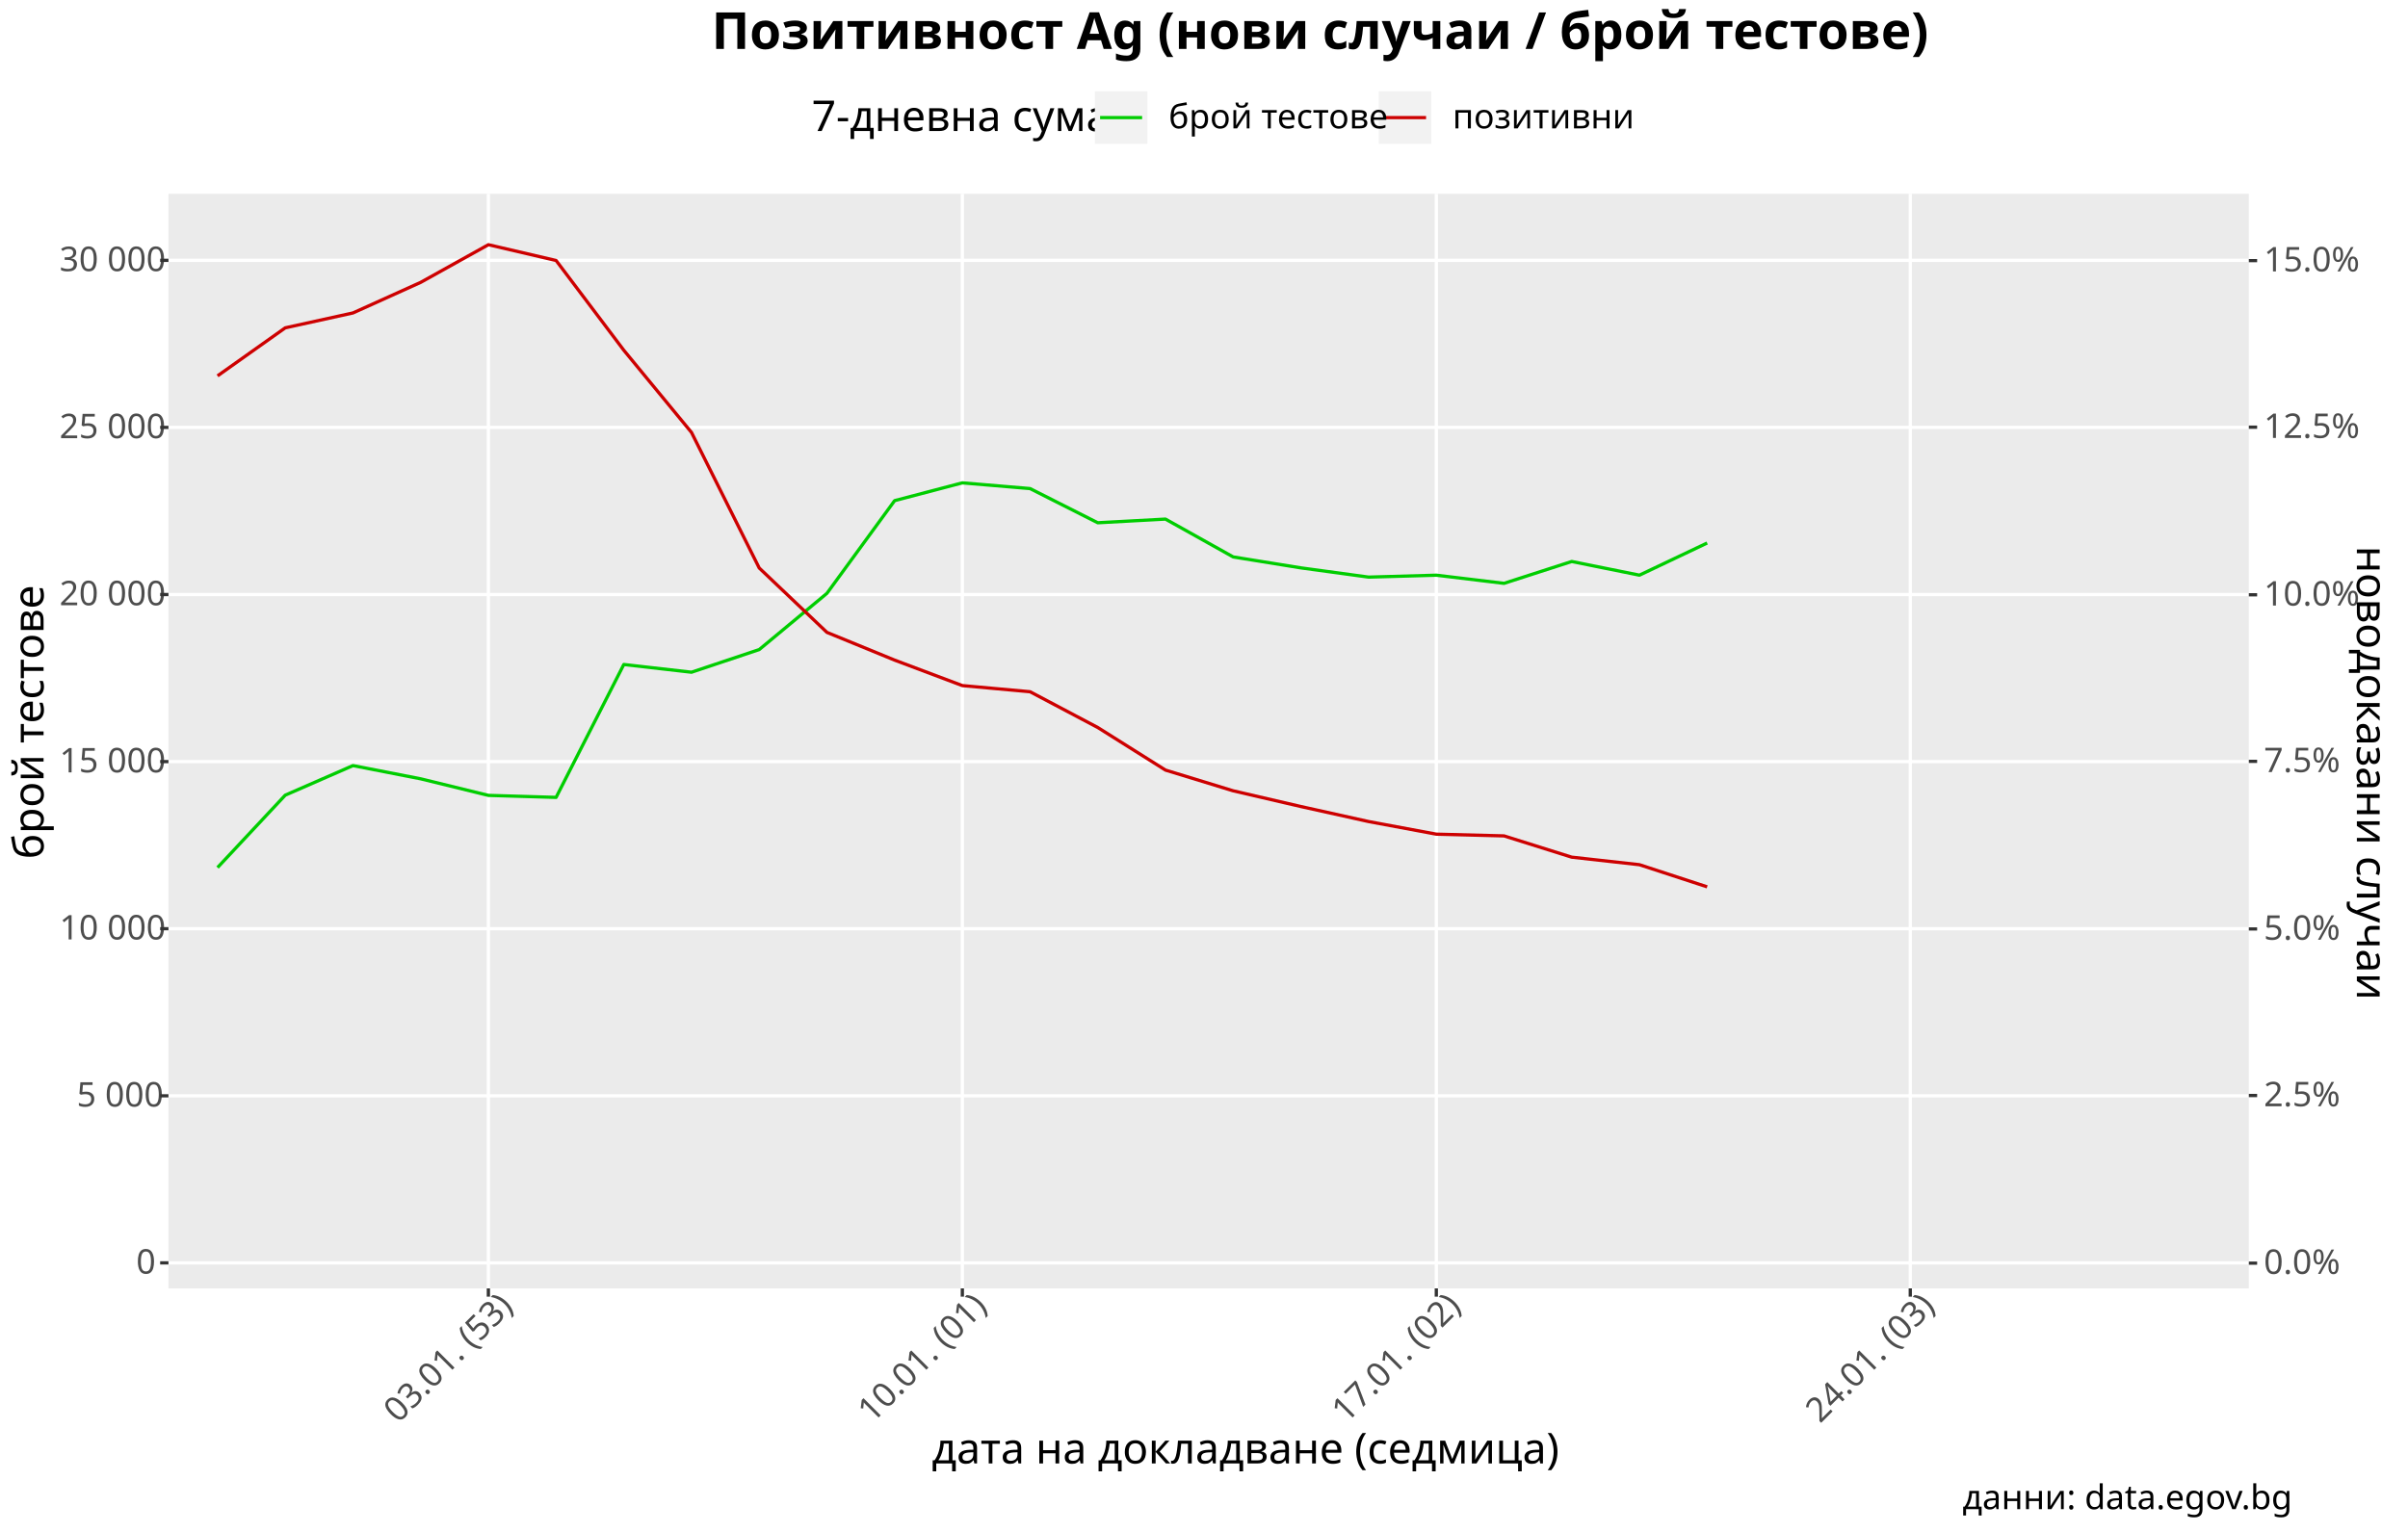
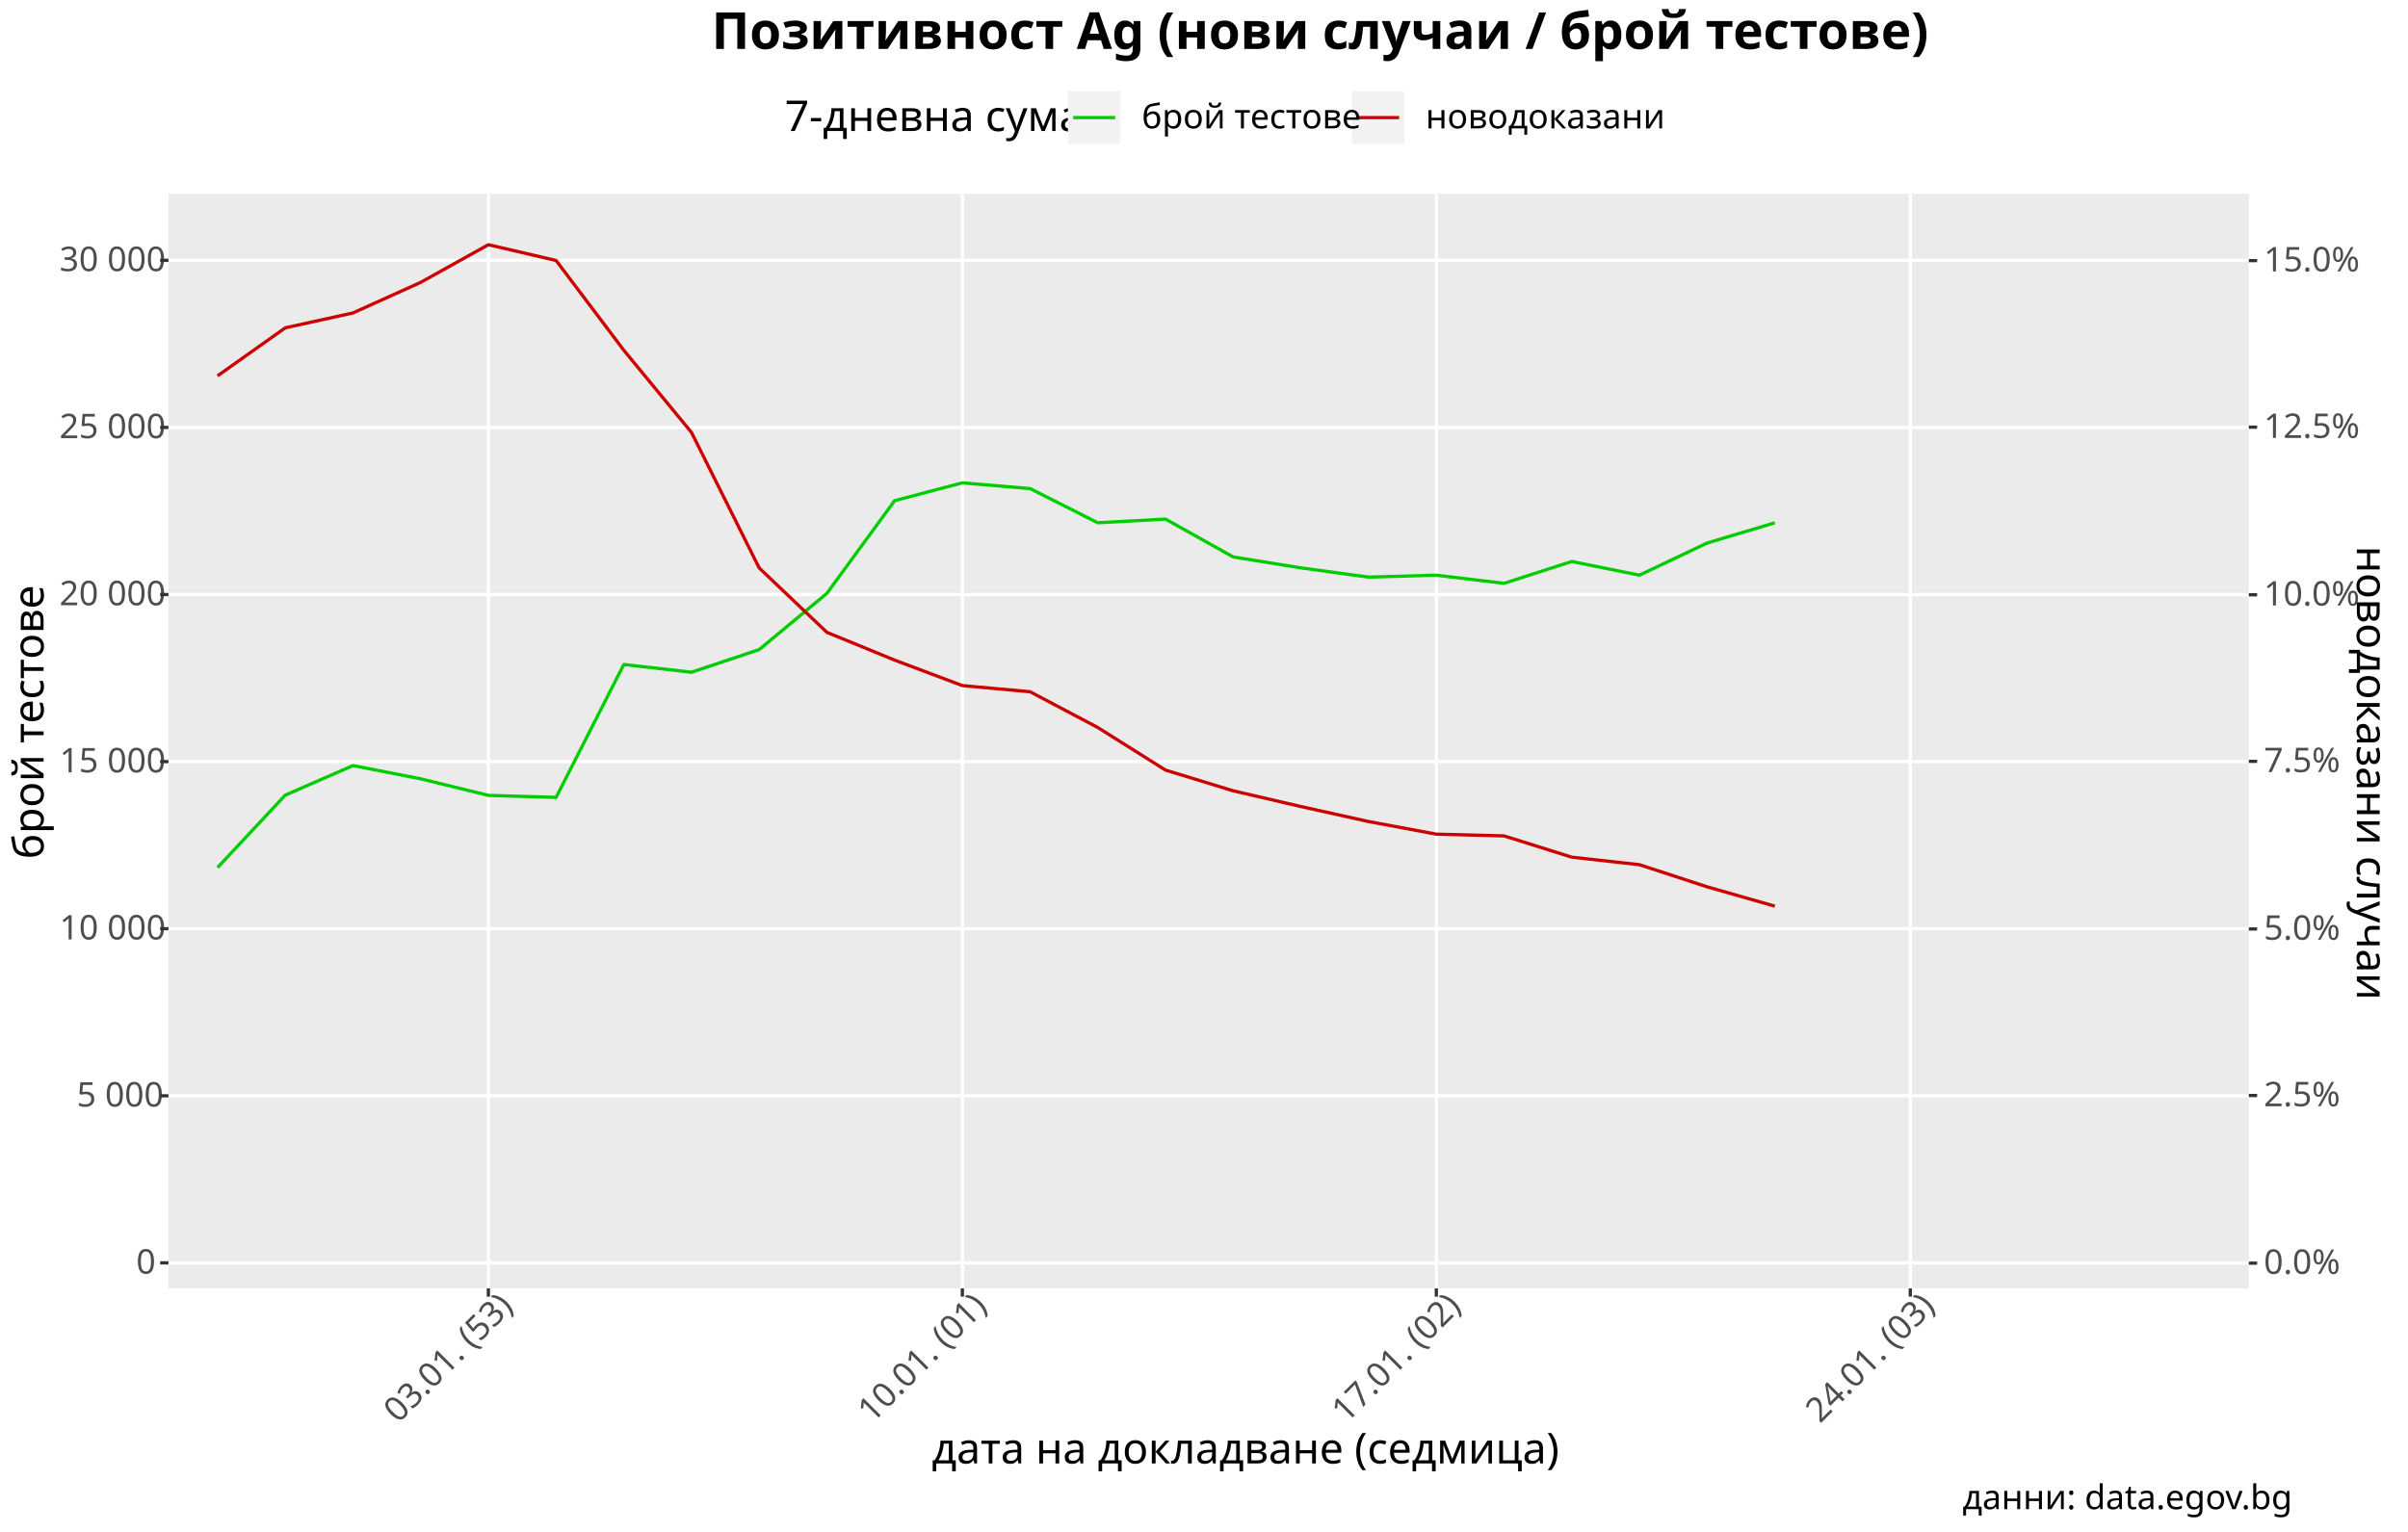
<svg xmlns="http://www.w3.org/2000/svg" viewBox="0 0 792.00 504.00">
  <defs>
    <style type="text/css">
    line, polyline, polygon, path, rect, circle {
      fill: none;
      stroke: #000000;
      stroke-linecap: round;
      stroke-linejoin: round;
      stroke-miterlimit: 10.00;
    }
  </style>
  </defs>
  <rect width="100%" height="100%" style="stroke: none; fill: #FFFFFF;" />
  <rect x="0.00" y="0.00" width="792.00" height="504.00" style="stroke-width: 1.07; stroke: #FFFFFF; fill: #FFFFFF;" />
  <defs>
    <clipPath id="cpNTUuNDF8NzM5LjY1fDQyMy44N3w2My43Nw==">
      <rect x="55.41" y="63.77" width="684.24" height="360.10" />
    </clipPath>
  </defs>
  <rect x="55.41" y="63.77" width="684.24" height="360.10" style="stroke-width: 1.07; stroke: none; fill: #EBEBEB;" clip-path="url(#cpNTUuNDF8NzM5LjY1fDQyMy44N3w2My43Nw==)" />
  <polyline points="55.41,415.49 739.65,415.49 " style="stroke-width: 1.07; stroke: #FFFFFF; stroke-linecap: butt;" clip-path="url(#cpNTUuNDF8NzM5LjY1fDQyMy44N3w2My43Nw==)" />
  <polyline points="55.41,360.52 739.65,360.52 " style="stroke-width: 1.07; stroke: #FFFFFF; stroke-linecap: butt;" clip-path="url(#cpNTUuNDF8NzM5LjY1fDQyMy44N3w2My43Nw==)" />
  <polyline points="55.41,305.54 739.65,305.54 " style="stroke-width: 1.07; stroke: #FFFFFF; stroke-linecap: butt;" clip-path="url(#cpNTUuNDF8NzM5LjY1fDQyMy44N3w2My43Nw==)" />
  <polyline points="55.41,250.57 739.65,250.57 " style="stroke-width: 1.07; stroke: #FFFFFF; stroke-linecap: butt;" clip-path="url(#cpNTUuNDF8NzM5LjY1fDQyMy44N3w2My43Nw==)" />
  <polyline points="55.41,195.60 739.65,195.60 " style="stroke-width: 1.07; stroke: #FFFFFF; stroke-linecap: butt;" clip-path="url(#cpNTUuNDF8NzM5LjY1fDQyMy44N3w2My43Nw==)" />
  <polyline points="55.41,140.62 739.65,140.62 " style="stroke-width: 1.07; stroke: #FFFFFF; stroke-linecap: butt;" clip-path="url(#cpNTUuNDF8NzM5LjY1fDQyMy44N3w2My43Nw==)" />
  <polyline points="55.41,85.65 739.65,85.65 " style="stroke-width: 1.07; stroke: #FFFFFF; stroke-linecap: butt;" clip-path="url(#cpNTUuNDF8NzM5LjY1fDQyMy44N3w2My43Nw==)" />
  <polyline points="160.63,423.87 160.63,63.77 " style="stroke-width: 1.07; stroke: #FFFFFF; stroke-linecap: butt;" clip-path="url(#cpNTUuNDF8NzM5LjY1fDQyMy44N3w2My43Nw==)" />
  <polyline points="316.52,423.87 316.52,63.77 " style="stroke-width: 1.07; stroke: #FFFFFF; stroke-linecap: butt;" clip-path="url(#cpNTUuNDF8NzM5LjY1fDQyMy44N3w2My43Nw==)" />
  <polyline points="472.41,423.87 472.41,63.77 " style="stroke-width: 1.07; stroke: #FFFFFF; stroke-linecap: butt;" clip-path="url(#cpNTUuNDF8NzM5LjY1fDQyMy44N3w2My43Nw==)" />
  <polyline points="628.30,423.87 628.30,63.77 " style="stroke-width: 1.07; stroke: #FFFFFF; stroke-linecap: butt;" clip-path="url(#cpNTUuNDF8NzM5LjY1fDQyMy44N3w2My43Nw==)" />
-   <polyline points="71.55,285.42 93.82,261.61 116.09,251.88 138.36,256.23 160.63,261.68 182.90,262.34 205.17,218.62 227.44,221.16 249.71,213.71 271.98,195.21 294.25,164.71 316.52,158.86 338.79,160.74 361.06,171.99 383.33,170.78 405.60,183.23 427.87,186.83 450.14,189.87 472.41,189.24 494.68,191.92 516.95,184.73 539.22,189.23 561.49,178.65 " style="stroke-width: 1.07; stroke: #00CD00; stroke-linecap: butt;" clip-path="url(#cpNTUuNDF8NzM5LjY1fDQyMy44N3w2My43Nw==)" />
-   <polyline points="71.55,123.66 93.82,107.86 116.09,102.96 138.36,92.90 160.63,80.51 182.90,85.70 205.17,115.23 227.44,142.28 249.71,186.87 271.98,208.05 294.25,217.18 316.52,225.56 338.79,227.58 361.06,239.35 383.33,253.36 405.60,260.18 427.87,265.35 450.14,270.29 472.41,274.44 494.68,275.01 516.95,282.01 539.22,284.49 561.49,291.77 " style="stroke-width: 1.07; stroke: #CD0000; stroke-linecap: butt;" clip-path="url(#cpNTUuNDF8NzM5LjY1fDQyMy44N3w2My43Nw==)" />
+   <polyline points="71.55,285.42 93.82,261.61 116.09,251.88 138.36,256.23 160.63,261.68 182.90,262.34 205.17,218.62 227.44,221.16 249.71,213.71 271.98,195.21 294.25,164.71 316.52,158.86 338.79,160.74 361.06,171.99 383.33,170.78 405.60,183.23 427.87,186.83 450.14,189.87 472.41,189.24 494.68,191.92 516.95,184.73 539.22,189.23 561.49,178.65 583.76,172.00 " style="stroke-width: 1.07; stroke: #00CD00; stroke-linecap: butt;" clip-path="url(#cpNTUuNDF8NzM5LjY1fDQyMy44N3w2My43Nw==)" />
+   <polyline points="71.55,123.66 93.82,107.86 116.09,102.96 138.36,92.90 160.63,80.51 182.90,85.70 205.17,115.23 227.44,142.28 249.71,186.87 271.98,208.05 294.25,217.18 316.52,225.56 338.79,227.58 361.06,239.35 383.33,253.36 405.60,260.18 427.87,265.35 450.14,270.29 472.41,274.44 494.68,275.01 516.95,282.01 539.22,284.49 561.49,291.77 583.76,298.13 " style="stroke-width: 1.07; stroke: #CD0000; stroke-linecap: butt;" clip-path="url(#cpNTUuNDF8NzM5LjY1fDQyMy44N3w2My43Nw==)" />
  <defs>
    <clipPath id="cpMC4wMHw3OTIuMDB8NTA0LjAwfDAuMDA=">
      <rect x="0.00" y="0.00" width="792.00" height="504.00" />
    </clipPath>
  </defs>
  <g clip-path="url(#cpMC4wMHw3OTIuMDB8NTA0LjAwfDAuMDA=)">
    <text x="44.80" y="419.03" style="font-size: 11.20px; fill: #4D4D4D; font-family: Calibri;" textLength="5.68px" lengthAdjust="spacingAndGlyphs">0</text>
  </g>
  <g clip-path="url(#cpMC4wMHw3OTIuMDB8NTA0LjAwfDAuMDA=)">
    <text x="25.24" y="364.06" style="font-size: 11.20px; fill: #4D4D4D; font-family: Calibri;" textLength="25.24px" lengthAdjust="spacingAndGlyphs">5 000</text>
  </g>
  <g clip-path="url(#cpMC4wMHw3OTIuMDB8NTA0LjAwfDAuMDA=)">
    <text x="19.56" y="309.08" style="font-size: 11.20px; fill: #4D4D4D; font-family: Calibri;" textLength="30.91px" lengthAdjust="spacingAndGlyphs">10 000</text>
  </g>
  <g clip-path="url(#cpMC4wMHw3OTIuMDB8NTA0LjAwfDAuMDA=)">
    <text x="19.56" y="254.11" style="font-size: 11.20px; fill: #4D4D4D; font-family: Calibri;" textLength="30.91px" lengthAdjust="spacingAndGlyphs">15 000</text>
  </g>
  <g clip-path="url(#cpMC4wMHw3OTIuMDB8NTA0LjAwfDAuMDA=)">
    <text x="19.56" y="199.13" style="font-size: 11.20px; fill: #4D4D4D; font-family: Calibri;" textLength="30.91px" lengthAdjust="spacingAndGlyphs">20 000</text>
  </g>
  <g clip-path="url(#cpMC4wMHw3OTIuMDB8NTA0LjAwfDAuMDA=)">
    <text x="19.56" y="144.16" style="font-size: 11.20px; fill: #4D4D4D; font-family: Calibri;" textLength="30.91px" lengthAdjust="spacingAndGlyphs">25 000</text>
  </g>
  <g clip-path="url(#cpMC4wMHw3OTIuMDB8NTA0LjAwfDAuMDA=)">
    <text x="19.56" y="89.19" style="font-size: 11.20px; fill: #4D4D4D; font-family: Calibri;" textLength="30.91px" lengthAdjust="spacingAndGlyphs">30 000</text>
  </g>
  <polyline points="52.67,415.49 55.41,415.49 " style="stroke-width: 1.07; stroke: #333333; stroke-linecap: butt;" clip-path="url(#cpMC4wMHw3OTIuMDB8NTA0LjAwfDAuMDA=)" />
  <polyline points="52.67,360.52 55.41,360.52 " style="stroke-width: 1.07; stroke: #333333; stroke-linecap: butt;" clip-path="url(#cpMC4wMHw3OTIuMDB8NTA0LjAwfDAuMDA=)" />
  <polyline points="52.67,305.54 55.41,305.54 " style="stroke-width: 1.07; stroke: #333333; stroke-linecap: butt;" clip-path="url(#cpMC4wMHw3OTIuMDB8NTA0LjAwfDAuMDA=)" />
  <polyline points="52.67,250.57 55.41,250.57 " style="stroke-width: 1.07; stroke: #333333; stroke-linecap: butt;" clip-path="url(#cpMC4wMHw3OTIuMDB8NTA0LjAwfDAuMDA=)" />
  <polyline points="52.67,195.60 55.41,195.60 " style="stroke-width: 1.07; stroke: #333333; stroke-linecap: butt;" clip-path="url(#cpMC4wMHw3OTIuMDB8NTA0LjAwfDAuMDA=)" />
  <polyline points="52.67,140.62 55.41,140.62 " style="stroke-width: 1.07; stroke: #333333; stroke-linecap: butt;" clip-path="url(#cpMC4wMHw3OTIuMDB8NTA0LjAwfDAuMDA=)" />
  <polyline points="52.67,85.65 55.41,85.65 " style="stroke-width: 1.07; stroke: #333333; stroke-linecap: butt;" clip-path="url(#cpMC4wMHw3OTIuMDB8NTA0LjAwfDAuMDA=)" />
  <polyline points="739.65,415.58 742.38,415.58 " style="stroke-width: 1.07; stroke: #333333; stroke-linecap: butt;" clip-path="url(#cpMC4wMHw3OTIuMDB8NTA0LjAwfDAuMDA=)" />
  <polyline points="739.65,360.42 742.38,360.42 " style="stroke-width: 1.07; stroke: #333333; stroke-linecap: butt;" clip-path="url(#cpMC4wMHw3OTIuMDB8NTA0LjAwfDAuMDA=)" />
  <polyline points="739.65,305.63 742.38,305.63 " style="stroke-width: 1.07; stroke: #333333; stroke-linecap: butt;" clip-path="url(#cpMC4wMHw3OTIuMDB8NTA0LjAwfDAuMDA=)" />
  <polyline points="739.65,250.48 742.38,250.48 " style="stroke-width: 1.07; stroke: #333333; stroke-linecap: butt;" clip-path="url(#cpMC4wMHw3OTIuMDB8NTA0LjAwfDAuMDA=)" />
  <polyline points="739.65,195.69 742.38,195.69 " style="stroke-width: 1.07; stroke: #333333; stroke-linecap: butt;" clip-path="url(#cpMC4wMHw3OTIuMDB8NTA0LjAwfDAuMDA=)" />
  <polyline points="739.65,140.54 742.38,140.54 " style="stroke-width: 1.07; stroke: #333333; stroke-linecap: butt;" clip-path="url(#cpMC4wMHw3OTIuMDB8NTA0LjAwfDAuMDA=)" />
  <polyline points="739.65,85.75 742.38,85.75 " style="stroke-width: 1.07; stroke: #333333; stroke-linecap: butt;" clip-path="url(#cpMC4wMHw3OTIuMDB8NTA0LjAwfDAuMDA=)" />
  <g clip-path="url(#cpMC4wMHw3OTIuMDB8NTA0LjAwfDAuMDA=)">
    <text x="744.58" y="419.11" style="font-size: 11.20px; fill: #4D4D4D; font-family: Calibri;" textLength="22.19px" lengthAdjust="spacingAndGlyphs">0.0%</text>
  </g>
  <g clip-path="url(#cpMC4wMHw3OTIuMDB8NTA0LjAwfDAuMDA=)">
    <text x="744.58" y="363.96" style="font-size: 11.20px; fill: #4D4D4D; font-family: Calibri;" textLength="22.19px" lengthAdjust="spacingAndGlyphs">2.5%</text>
  </g>
  <g clip-path="url(#cpMC4wMHw3OTIuMDB8NTA0LjAwfDAuMDA=)">
    <text x="744.58" y="309.17" style="font-size: 11.20px; fill: #4D4D4D; font-family: Calibri;" textLength="22.19px" lengthAdjust="spacingAndGlyphs">5.0%</text>
  </g>
  <g clip-path="url(#cpMC4wMHw3OTIuMDB8NTA0LjAwfDAuMDA=)">
    <text x="744.58" y="254.02" style="font-size: 11.20px; fill: #4D4D4D; font-family: Calibri;" textLength="22.19px" lengthAdjust="spacingAndGlyphs">7.5%</text>
  </g>
  <g clip-path="url(#cpMC4wMHw3OTIuMDB8NTA0LjAwfDAuMDA=)">
    <text x="744.58" y="199.23" style="font-size: 11.20px; fill: #4D4D4D; font-family: Calibri;" textLength="27.86px" lengthAdjust="spacingAndGlyphs">10.0%</text>
  </g>
  <g clip-path="url(#cpMC4wMHw3OTIuMDB8NTA0LjAwfDAuMDA=)">
    <text x="744.58" y="144.08" style="font-size: 11.20px; fill: #4D4D4D; font-family: Calibri;" textLength="27.86px" lengthAdjust="spacingAndGlyphs">12.5%</text>
  </g>
  <g clip-path="url(#cpMC4wMHw3OTIuMDB8NTA0LjAwfDAuMDA=)">
    <text x="744.58" y="89.29" style="font-size: 11.20px; fill: #4D4D4D; font-family: Calibri;" textLength="27.86px" lengthAdjust="spacingAndGlyphs">15.0%</text>
  </g>
  <polyline points="160.63,426.61 160.63,423.87 " style="stroke-width: 1.07; stroke: #333333; stroke-linecap: butt;" clip-path="url(#cpMC4wMHw3OTIuMDB8NTA0LjAwfDAuMDA=)" />
  <polyline points="316.52,426.61 316.52,423.87 " style="stroke-width: 1.07; stroke: #333333; stroke-linecap: butt;" clip-path="url(#cpMC4wMHw3OTIuMDB8NTA0LjAwfDAuMDA=)" />
  <polyline points="472.41,426.61 472.41,423.87 " style="stroke-width: 1.07; stroke: #333333; stroke-linecap: butt;" clip-path="url(#cpMC4wMHw3OTIuMDB8NTA0LjAwfDAuMDA=)" />
  <polyline points="628.30,426.61 628.30,423.87 " style="stroke-width: 1.07; stroke: #333333; stroke-linecap: butt;" clip-path="url(#cpMC4wMHw3OTIuMDB8NTA0LjAwfDAuMDA=)" />
  <g clip-path="url(#cpMC4wMHw3OTIuMDB8NTA0LjAwfDAuMDA=)">
    <text transform="translate(130.96,468.48) rotate(-45)" style="font-size: 11.20px; fill: #4D4D4D; font-family: Calibri;" textLength="49.04px" lengthAdjust="spacingAndGlyphs">03.01. (53)</text>
  </g>
  <g clip-path="url(#cpMC4wMHw3OTIuMDB8NTA0LjAwfDAuMDA=)">
    <text transform="translate(286.85,468.48) rotate(-45)" style="font-size: 11.20px; fill: #4D4D4D; font-family: Calibri;" textLength="49.04px" lengthAdjust="spacingAndGlyphs">10.01. (01)</text>
  </g>
  <g clip-path="url(#cpMC4wMHw3OTIuMDB8NTA0LjAwfDAuMDA=)">
    <text transform="translate(442.74,468.48) rotate(-45)" style="font-size: 11.20px; fill: #4D4D4D; font-family: Calibri;" textLength="49.04px" lengthAdjust="spacingAndGlyphs">17.01. (02)</text>
  </g>
  <g clip-path="url(#cpMC4wMHw3OTIuMDB8NTA0LjAwfDAuMDA=)">
    <text transform="translate(598.62,468.48) rotate(-45)" style="font-size: 11.20px; fill: #4D4D4D; font-family: Calibri;" textLength="49.04px" lengthAdjust="spacingAndGlyphs">24.01. (03)</text>
  </g>
  <g clip-path="url(#cpMC4wMHw3OTIuMDB8NTA0LjAwfDAuMDA=)">
    <text x="306.50" y="481.47" style="font-size: 14.00px; font-family: Calibri;" textLength="182.06px" lengthAdjust="spacingAndGlyphs">дата на докладване (седмица)</text>
  </g>
  <g clip-path="url(#cpMC4wMHw3OTIuMDB8NTA0LjAwfDAuMDA=)">
    <text transform="translate(14.33,282.67) rotate(-90)" style="font-size: 14.00px; font-family: Calibri;" textLength="77.71px" lengthAdjust="spacingAndGlyphs">брой тестове</text>
  </g>
  <g clip-path="url(#cpMC4wMHw3OTIuMDB8NTA0LjAwfDAuMDA=)">
    <text transform="translate(775.18,179.60) rotate(90)" style="font-size: 14.00px; font-family: Calibri;" textLength="128.43px" lengthAdjust="spacingAndGlyphs">новодоказани случаи</text>
  </g>
-   <rect x="261.50" y="24.57" width="272.05" height="28.24" style="stroke-width: 1.07; stroke: none; fill: #FFFFFF;" clip-path="url(#cpMC4wMHw3OTIuMDB8NTA0LjAwfDAuMDA=)" />
+   <rect x="252.65" y="24.57" width="289.75" height="28.24" style="stroke-width: 1.07; stroke: none; fill: #FFFFFF;" clip-path="url(#cpMC4wMHw3OTIuMDB8NTA0LjAwfDAuMDA=)" />
  <g clip-path="url(#cpMC4wMHw3OTIuMDB8NTA0LjAwfDAuMDA=)">
-     <text x="266.98" y="43.11" style="font-size: 14.00px; font-family: Calibri;" textLength="86.14px" lengthAdjust="spacingAndGlyphs">7-дневна сума</text>
+     <text x="258.13" y="43.11" style="font-size: 14.00px; font-family: Calibri;" textLength="86.14px" lengthAdjust="spacingAndGlyphs">7-дневна сума</text>
  </g>
-   <rect x="360.10" y="30.05" width="17.28" height="17.28" style="stroke-width: 1.07; stroke: none; fill: #F2F2F2;" clip-path="url(#cpMC4wMHw3OTIuMDB8NTA0LjAwfDAuMDA=)" />
-   <line x1="361.82" y1="38.69" x2="375.65" y2="38.69" style="stroke-width: 1.07; stroke: #00CD00; stroke-linecap: butt;" clip-path="url(#cpMC4wMHw3OTIuMDB8NTA0LjAwfDAuMDA=)" />
-   <rect x="453.49" y="30.05" width="17.28" height="17.28" style="stroke-width: 1.07; stroke: none; fill: #F2F2F2;" clip-path="url(#cpMC4wMHw3OTIuMDB8NTA0LjAwfDAuMDA=)" />
-   <line x1="455.22" y1="38.69" x2="469.04" y2="38.69" style="stroke-width: 1.07; stroke: #CD0000; stroke-linecap: butt;" clip-path="url(#cpMC4wMHw3OTIuMDB8NTA0LjAwfDAuMDA=)" />
+   <rect x="351.24" y="30.05" width="17.28" height="17.28" style="stroke-width: 1.07; stroke: none; fill: #F2F2F2;" clip-path="url(#cpMC4wMHw3OTIuMDB8NTA0LjAwfDAuMDA=)" />
+   <line x1="352.97" y1="38.69" x2="366.80" y2="38.69" style="stroke-width: 1.07; stroke: #00CD00; stroke-linecap: butt;" clip-path="url(#cpMC4wMHw3OTIuMDB8NTA0LjAwfDAuMDA=)" />
+   <rect x="444.64" y="30.05" width="17.28" height="17.28" style="stroke-width: 1.07; stroke: none; fill: #F2F2F2;" clip-path="url(#cpMC4wMHw3OTIuMDB8NTA0LjAwfDAuMDA=)" />
+   <line x1="446.37" y1="38.69" x2="460.19" y2="38.69" style="stroke-width: 1.07; stroke: #CD0000; stroke-linecap: butt;" clip-path="url(#cpMC4wMHw3OTIuMDB8NTA0LjAwfDAuMDA=)" />
  <g clip-path="url(#cpMC4wMHw3OTIuMDB8NTA0LjAwfDAuMDA=)">
-     <text x="384.35" y="42.23" style="font-size: 11.20px; font-family: Calibri;" textLength="62.17px" lengthAdjust="spacingAndGlyphs">брой тестове</text>
+     <text x="375.50" y="42.23" style="font-size: 11.20px; font-family: Calibri;" textLength="62.17px" lengthAdjust="spacingAndGlyphs">брой тестове</text>
  </g>
  <g clip-path="url(#cpMC4wMHw3OTIuMDB8NTA0LjAwfDAuMDA=)">
-     <text x="477.75" y="42.23" style="font-size: 11.20px; font-family: Calibri;" textLength="50.32px" lengthAdjust="spacingAndGlyphs">позитивни</text>
+     <text x="468.89" y="42.23" style="font-size: 11.20px; font-family: Calibri;" textLength="68.03px" lengthAdjust="spacingAndGlyphs">новодоказани</text>
  </g>
  <g clip-path="url(#cpMC4wMHw3OTIuMDB8NTA0LjAwfDAuMDA=)">
    <text x="234.04" y="16.09" style="font-size: 16.80px; font-weight: bold; font-family: Calibri;" textLength="326.98px" lengthAdjust="spacingAndGlyphs">Позитивност Ag (нови случаи / брой тестове)</text>
  </g>
  <g clip-path="url(#cpMC4wMHw3OTIuMDB8NTA0LjAwfDAuMDA=)">
    <text x="645.48" y="496.52" style="font-size: 11.20px; font-family: Calibri;" textLength="94.16px" lengthAdjust="spacingAndGlyphs">данни: data.egov.bg</text>
  </g>
</svg>
